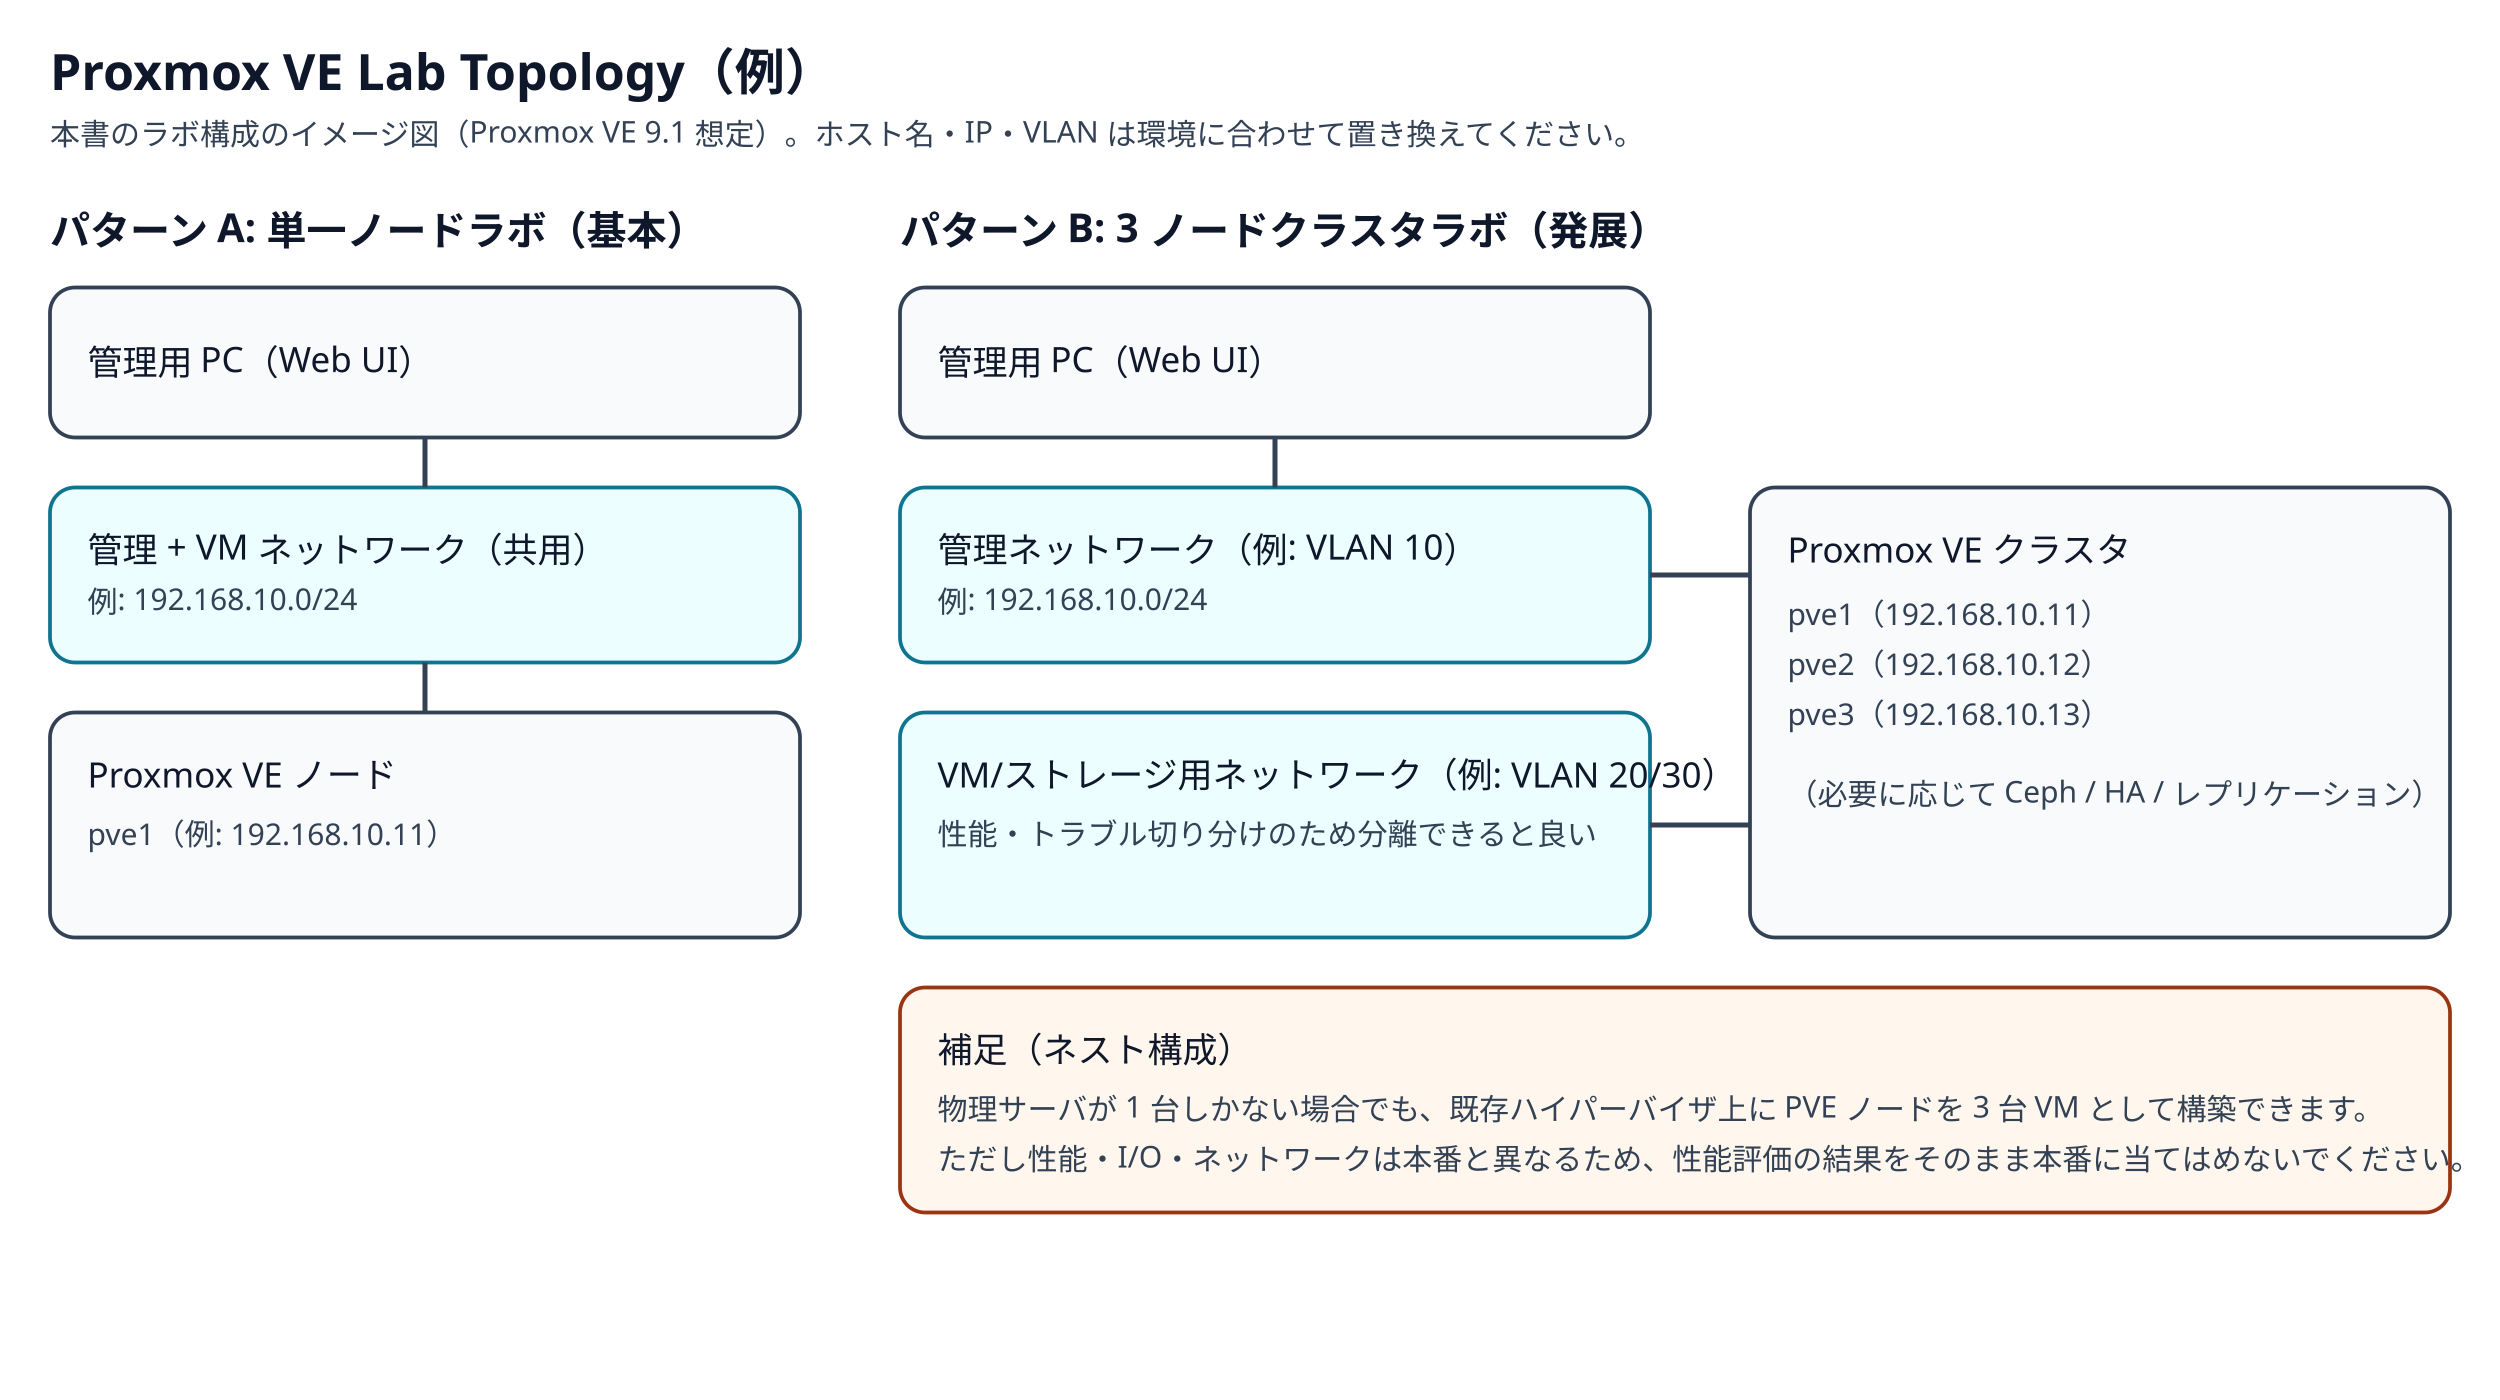
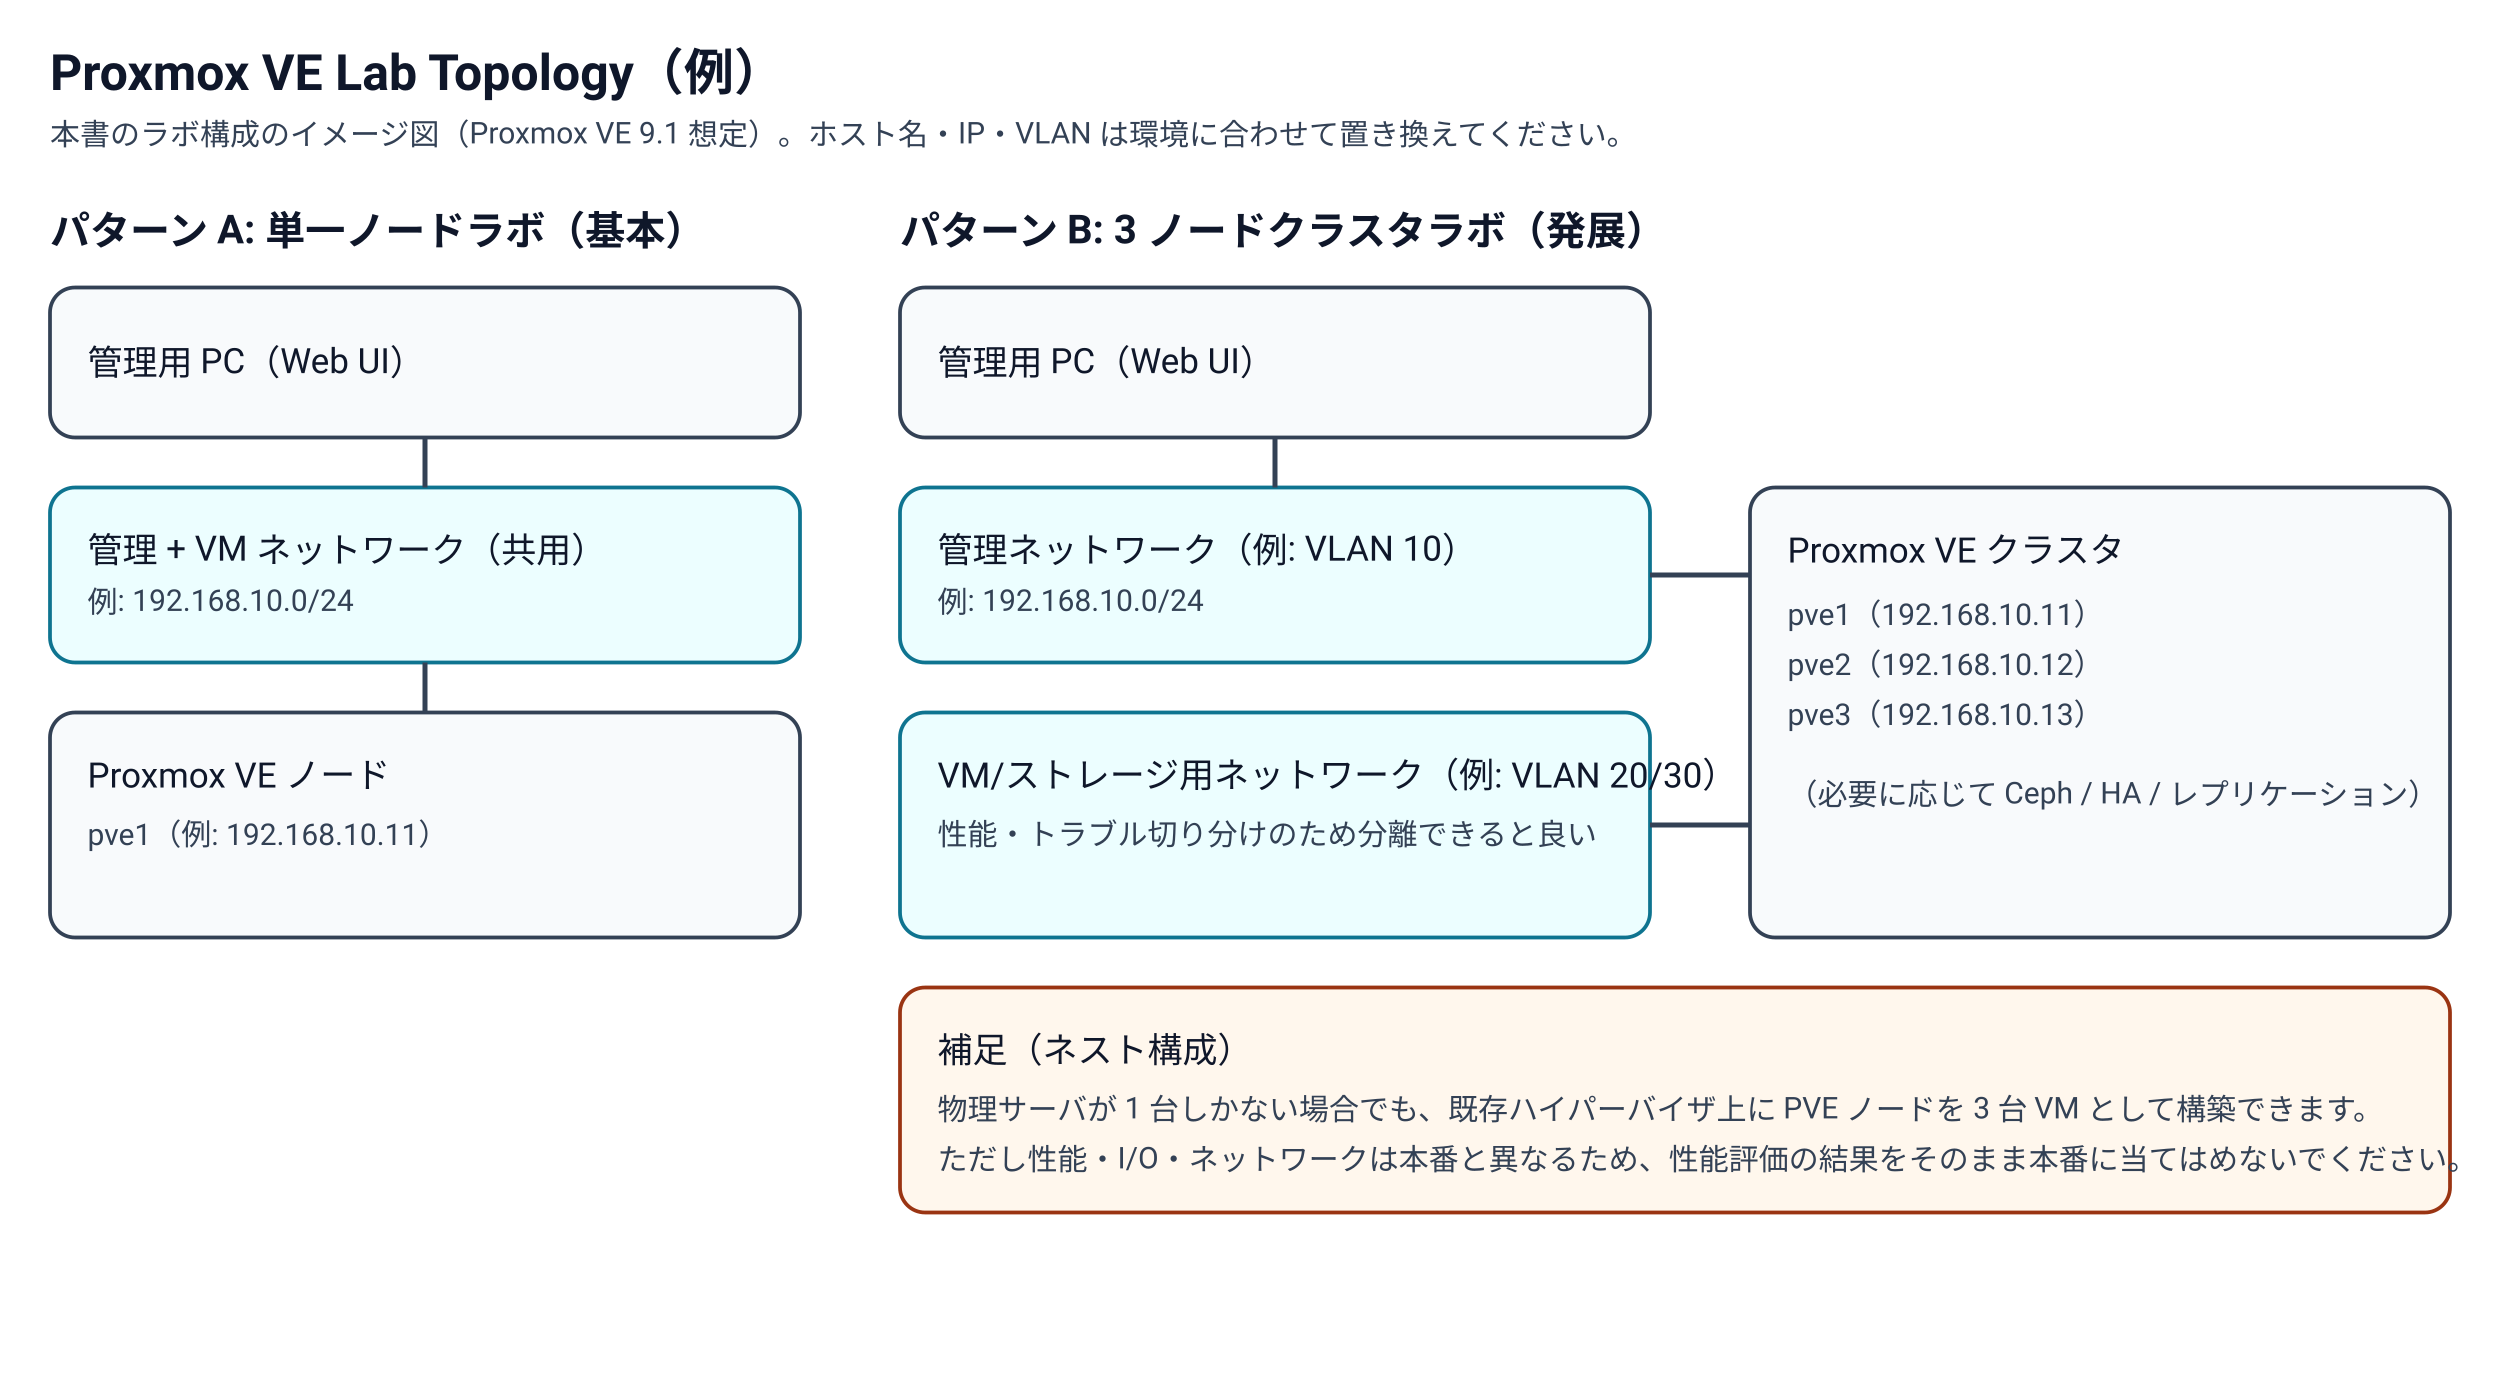
<svg xmlns="http://www.w3.org/2000/svg" width="1000" height="560" viewBox="0 0 1000 560">
  <style>
-     .title { font: 20px sans-serif; font-weight: 600; fill: #0f172a; }
-     .subtitle { font: 16px sans-serif; font-weight: 600; fill: #0f172a; }
-     .label { font: 14px sans-serif; fill: #0f172a; }
-     .small { font: 12px sans-serif; fill: #334155; }
+     .title { font: 20px -apple-system, BlinkMacSystemFont, 'Segoe UI', Roboto, 'Helvetica Neue', Arial, 'Noto Sans', sans-serif, 'Apple Color Emoji', 'Segoe UI Emoji', 'Segoe UI Symbol', 'Noto Color Emoji'; font-weight: 600; fill: #0f172a; }
+     .subtitle { font: 16px -apple-system, BlinkMacSystemFont, 'Segoe UI', Roboto, 'Helvetica Neue', Arial, 'Noto Sans', sans-serif, 'Apple Color Emoji', 'Segoe UI Emoji', 'Segoe UI Symbol', 'Noto Color Emoji'; font-weight: 600; fill: #0f172a; }
+     .label { font: 14px -apple-system, BlinkMacSystemFont, 'Segoe UI', Roboto, 'Helvetica Neue', Arial, 'Noto Sans', sans-serif, 'Apple Color Emoji', 'Segoe UI Emoji', 'Segoe UI Symbol', 'Noto Color Emoji'; fill: #0f172a; }
+     .small { font: 12px -apple-system, BlinkMacSystemFont, 'Segoe UI', Roboto, 'Helvetica Neue', Arial, 'Noto Sans', sans-serif, 'Apple Color Emoji', 'Segoe UI Emoji', 'Segoe UI Symbol', 'Noto Color Emoji'; fill: #334155; }
    .box { fill: #f8fafc; stroke: #334155; stroke-width: 1.5; rx: 10; }
    .net { fill: #ecfeff; stroke: #0e7490; stroke-width: 1.5; rx: 10; }
    .note { fill: #fff7ed; stroke: #9a3412; stroke-width: 1.5; rx: 10; }
    .line { stroke: #334155; stroke-width: 2; }
  </style>
  <rect x="0" y="0" width="1000" height="560" fill="#ffffff" />
  <text class="title" x="20" y="36">Proxmox VE Lab Topology（例）</text>
  <text class="small" x="20" y="58">本書のラボ構成のイメージ図（Proxmox VE 9.1 想定）。ホスト名・IP・VLAN は環境に合わせて置き換えてください。</text>
  <text class="subtitle" x="20" y="98">パターン A: 単一ノードラボ（基本）</text>
  <rect class="box" x="20" y="115" width="300" height="60" />
  <text class="label" x="35" y="150">管理用 PC（Web UI）</text>
  <rect class="net" x="20" y="195" width="300" height="70" />
  <text class="label" x="35" y="225">管理 + VM ネットワーク（共用）</text>
  <text class="small" x="35" y="245">例: 192.168.10.0/24</text>
  <rect class="box" x="20" y="285" width="300" height="90" />
  <text class="label" x="35" y="315">Proxmox VE ノード</text>
  <text class="small" x="35" y="338">pve1（例: 192.168.10.11）</text>
  <line class="line" x1="170" y1="175" x2="170" y2="195" />
  <line class="line" x1="170" y1="265" x2="170" y2="285" />
  <text class="subtitle" x="360" y="98">パターン B: 3 ノードクラスタラボ（発展）</text>
  <rect class="box" x="360" y="115" width="300" height="60" />
  <text class="label" x="375" y="150">管理用 PC（Web UI）</text>
  <rect class="net" x="360" y="195" width="300" height="70" />
  <text class="label" x="375" y="225">管理ネットワーク（例: VLAN 10）</text>
  <text class="small" x="375" y="245">例: 192.168.10.0/24</text>
  <rect class="net" x="360" y="285" width="300" height="90" />
  <text class="label" x="375" y="315">VM/ストレージ用ネットワーク（例: VLAN 20/30）</text>
  <text class="small" x="375" y="338">性能・トラブル切り分けのため分離できると良い</text>
  <rect class="box" x="700" y="195" width="280" height="180" />
  <text class="label" x="715" y="225">Proxmox VE クラスタ</text>
  <text class="small" x="715" y="250">pve1（192.168.10.11）</text>
  <text class="small" x="715" y="270">pve2（192.168.10.12）</text>
  <text class="small" x="715" y="290">pve3（192.168.10.13）</text>
  <text class="small" x="715" y="322">（必要に応じて Ceph / HA / レプリケーション）</text>
  <line class="line" x1="510" y1="175" x2="510" y2="195" />
  <line class="line" x1="660" y1="230" x2="700" y2="230" />
  <line class="line" x1="660" y1="330" x2="700" y2="330" />
  <rect class="note" x="360" y="395" width="620" height="90" />
  <text class="label" x="375" y="425">補足（ネスト構成）</text>
  <text class="small" x="375" y="448">物理サーバが 1 台しかない場合でも、既存ハイパーバイザ上に PVE ノードを 3 台 VM として構築できます。</text>
  <text class="small" x="375" y="468">ただし性能・I/O・ネットワークは本番と異なるため、性能評価の結果をそのまま本番に当てはめないでください。</text>
</svg>
